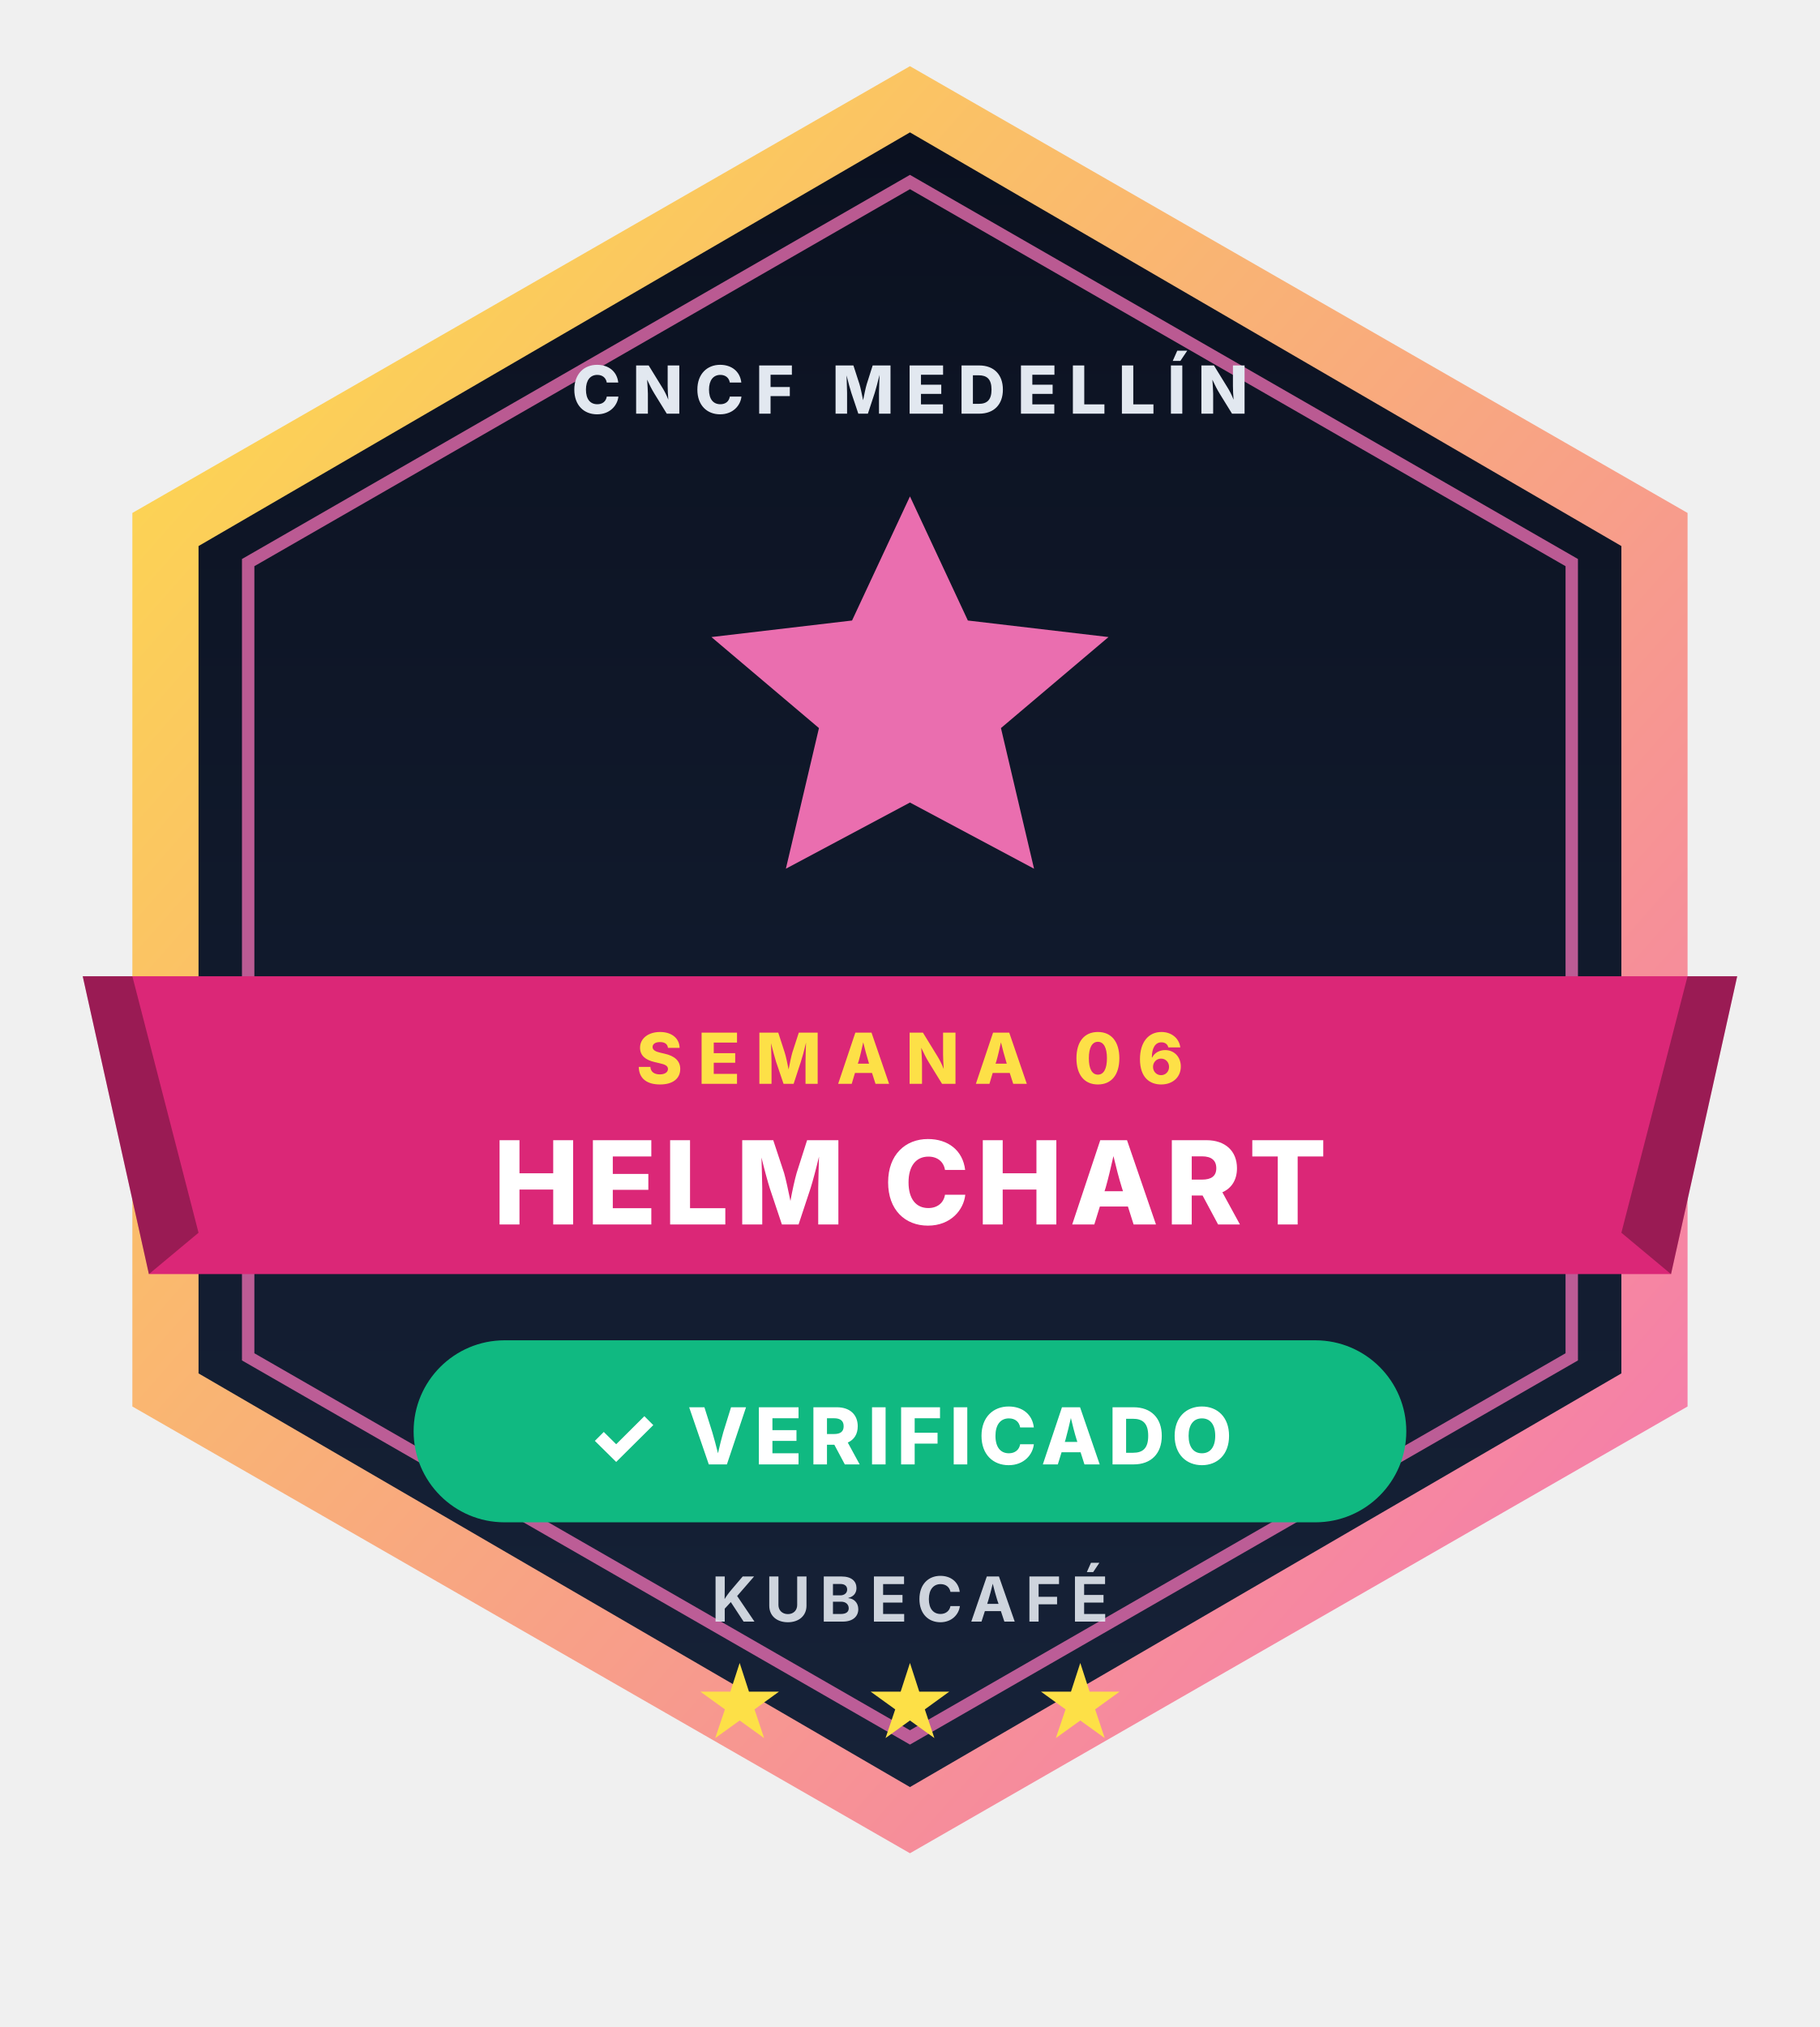
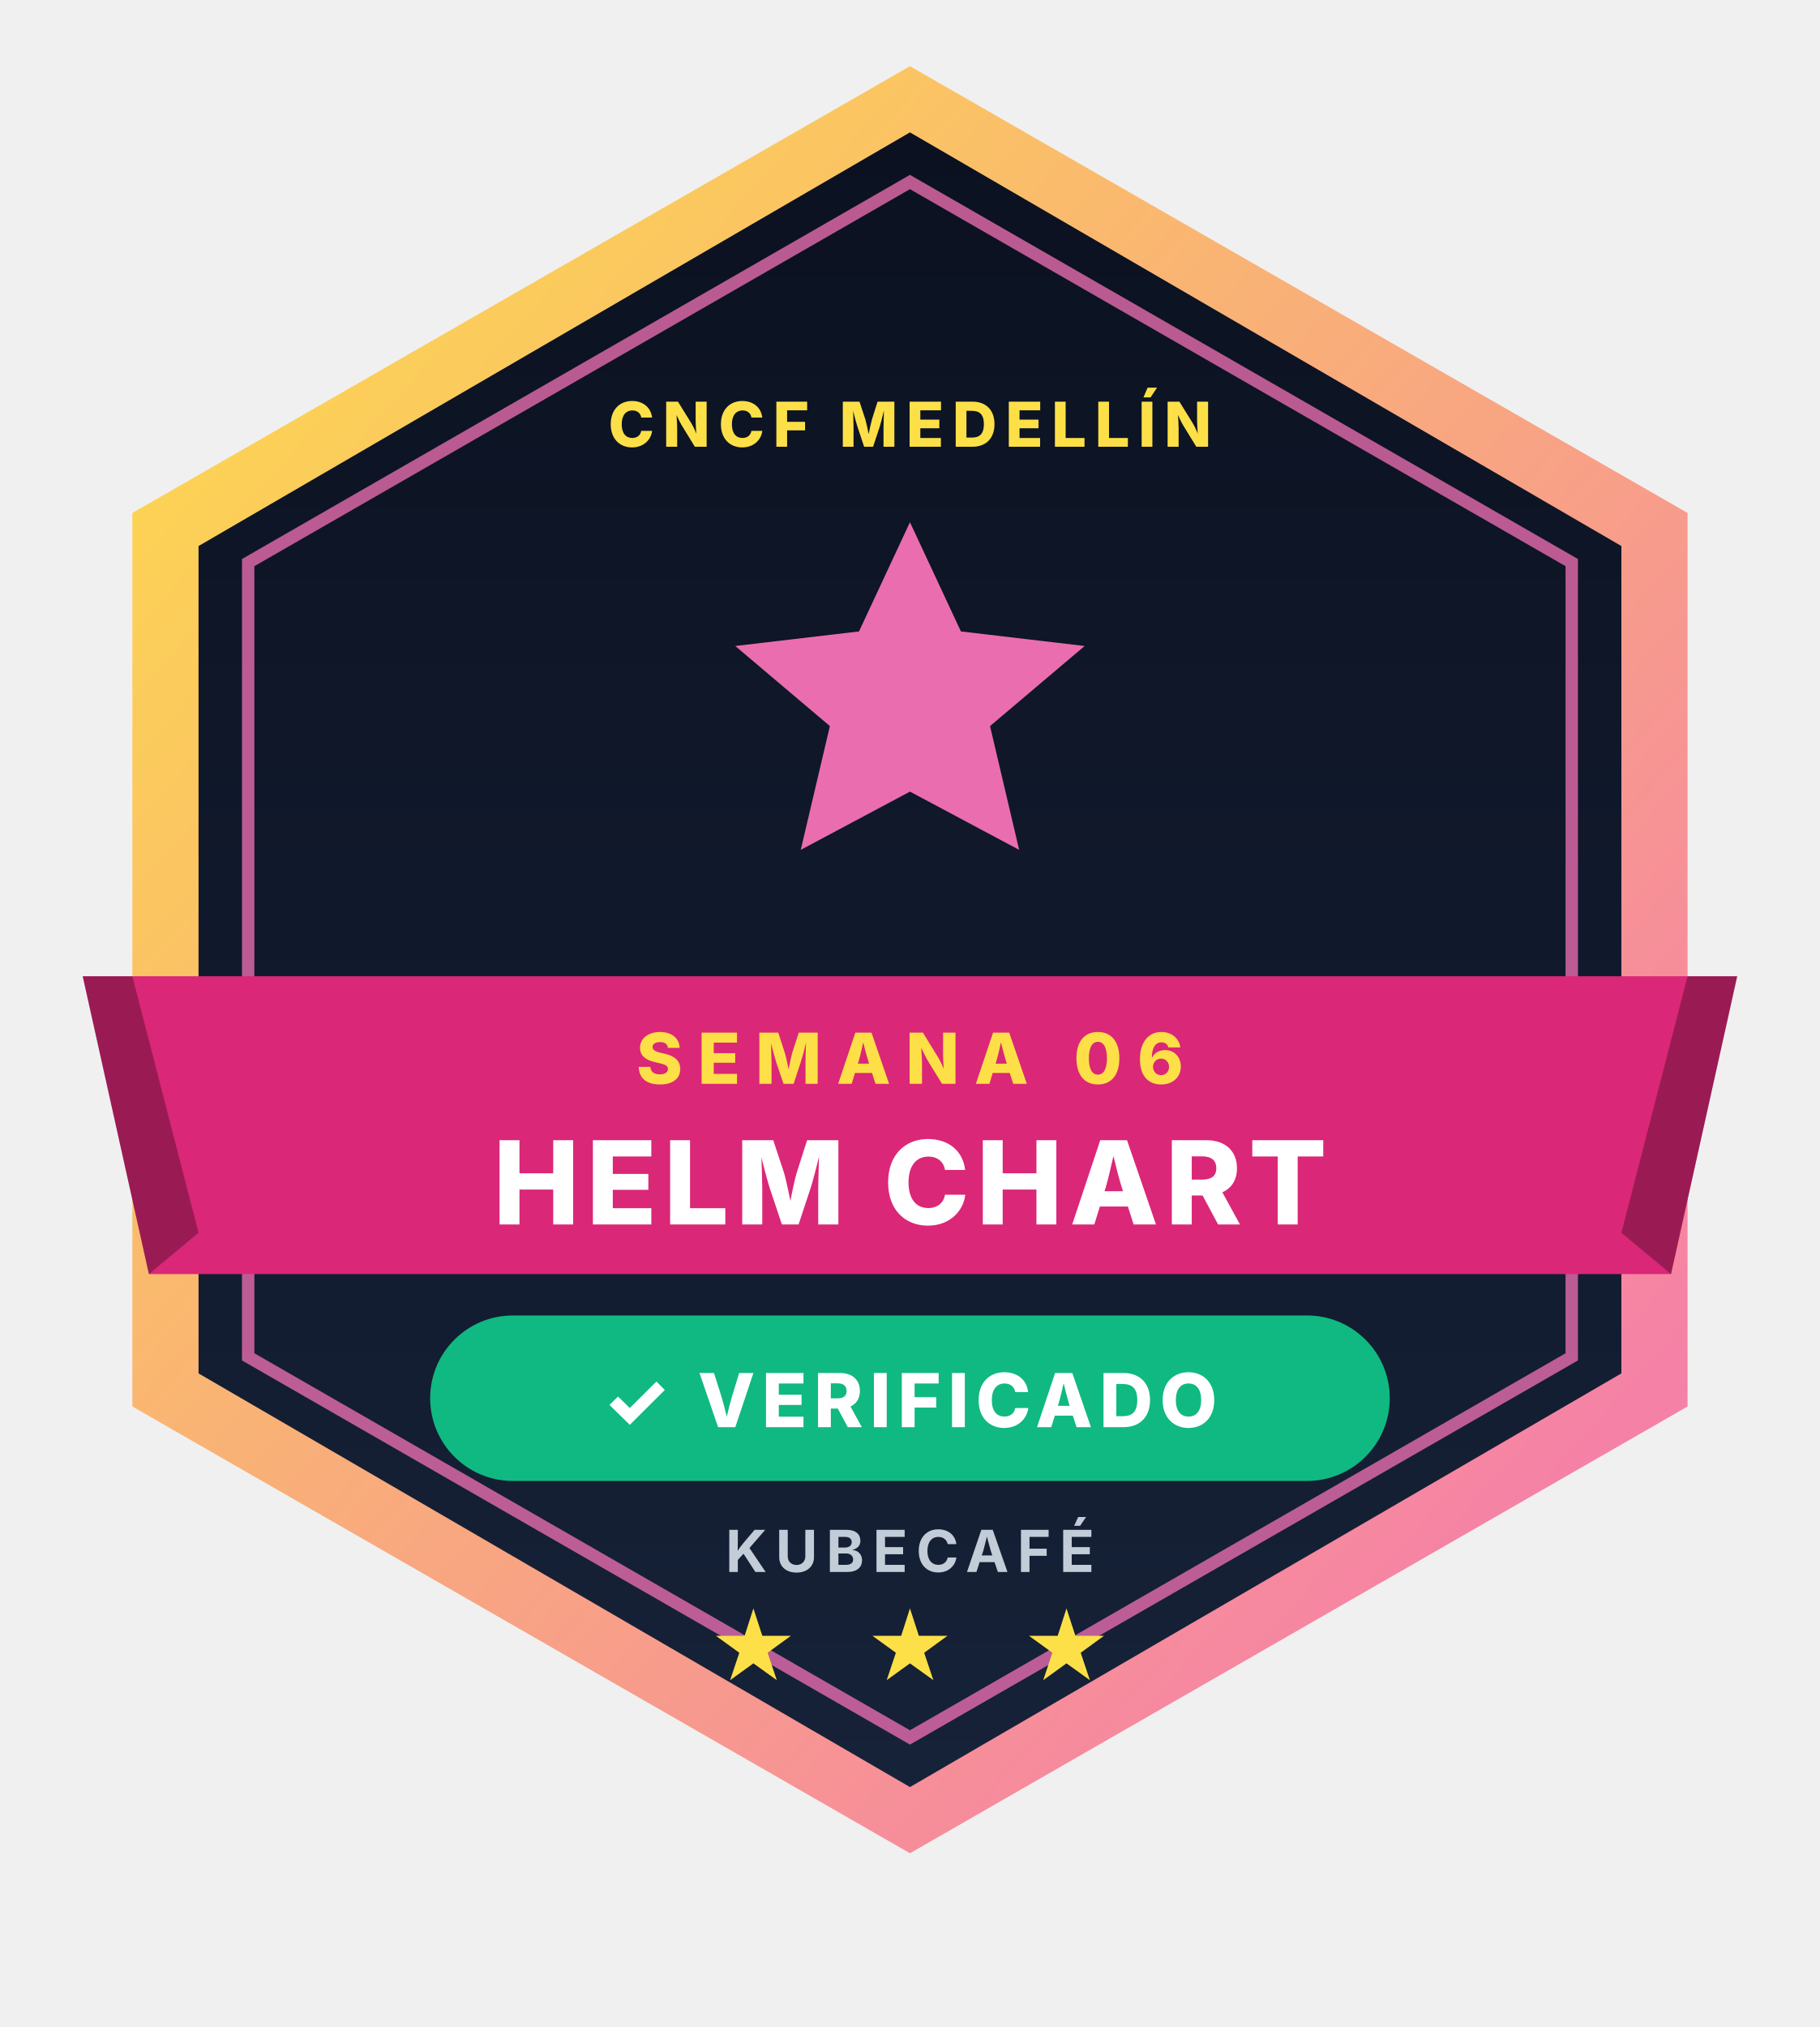
<svg xmlns="http://www.w3.org/2000/svg" viewBox="0 0 220 245" width="220" height="245">
  <defs>
    <linearGradient id="b_semana-06_completado" x1="0%" y1="0%" x2="100%" y2="100%">
      <stop offset="0%" stop-color="#FDE047" />
      <stop offset="100%" stop-color="#F472B6" />
    </linearGradient>
    <linearGradient id="bg_semana-06_completado" x1="0%" y1="0%" x2="0%" y2="100%">
      <stop offset="0%" stop-color="#0B1120" />
      <stop offset="100%" stop-color="#162238" />
    </linearGradient>
  </defs>
  <g opacity="1">
    <polygon points="110,8 204,62 204,170 110,224 16,170 16,62" fill="url(#b_semana-06_completado)" />
    <polygon points="110,16 196,66 196,166 110,216 24,166 24,66" fill="url(#bg_semana-06_completado)" />
    <polygon points="110,22 190,68 190,164 110,210 30,164 30,68" fill="none" stroke="#F472B6" stroke-width="1.5" stroke-opacity="0.75" />
-     <text x="110" y="50" text-anchor="middle" font-family="system-ui,-apple-system,sans-serif" font-size="8" font-weight="800" fill="#E2E8F0" letter-spacing="1.4">CNCF MEDELLÍN</text>
-     <g color="#F472B6" transform="translate(0, 4)">
+     <text x="110" y="54" text-anchor="middle" font-family="system-ui,-apple-system,sans-serif" font-size="7.5" font-weight="800" fill="#FDE047" letter-spacing="1.0">CNCF MEDELLÍN</text>
+     <g color="#F472B6" transform="translate(110, 86) scale(0.88) translate(-110, -82)">
      <polygon points="110,56 117,71 134,73 121,84 125,101 110,93 95,101 99,84 86,73 103,71" fill="currentColor" opacity="0.95" />
    </g>
    <polygon points="10,118 210,118 202,154 18,154" fill="#DB2777" />
    <polygon points="10,118 18,154 24,149 16,118" fill="#000000" opacity="0.3" />
    <polygon points="210,118 202,154 196,149 204,118" fill="#000000" opacity="0.3" />
    <text x="110" y="131" text-anchor="middle" font-family="system-ui,-apple-system,sans-serif" font-size="8.5" font-weight="800" fill="#FDE047" letter-spacing="1.8">SEMANA 06</text>
    <text x="110" y="148" text-anchor="middle" font-family="system-ui,-apple-system,sans-serif" font-size="14" font-weight="800" fill="#FFFFFF" letter-spacing="0.8">HELM CHART</text>
-     <rect x="50" y="162" width="120" height="22" rx="11" fill="#10B981" />
-     <text x="110" y="177" text-anchor="middle" font-family="system-ui,-apple-system,sans-serif" font-size="9.5" font-weight="800" fill="#FFFFFF" letter-spacing="0.8">✓ VERIFICADO</text>
-     <text x="110" y="196" text-anchor="middle" font-family="system-ui,-apple-system,sans-serif" font-size="7.5" font-weight="700" fill="#E2E8F0" opacity="0.9" letter-spacing="1.1">KUBECAFÉ</text>
-     <text x="110" y="210" text-anchor="middle" font-family="system-ui,-apple-system,sans-serif" font-size="11" fill="#FDE047" letter-spacing="3">★ ★ ★</text>
+     <rect x="52" y="159" width="116" height="20" rx="10" fill="#10B981" />
+     <text x="110" y="172.5" text-anchor="middle" font-family="system-ui,-apple-system,sans-serif" font-size="9" font-weight="800" fill="#FFFFFF" letter-spacing="0.8">✓ VERIFICADO</text>
+     <text x="110" y="190" text-anchor="middle" font-family="system-ui,-apple-system,sans-serif" font-size="7" font-weight="700" fill="#CBD5E1" opacity="0.95" letter-spacing="1.0">KUBECAFÉ</text>
+     <text x="110" y="203" text-anchor="middle" font-family="system-ui,-apple-system,sans-serif" font-size="10.5" fill="#FDE047" letter-spacing="2.5">★ ★ ★</text>
  </g>
</svg>
